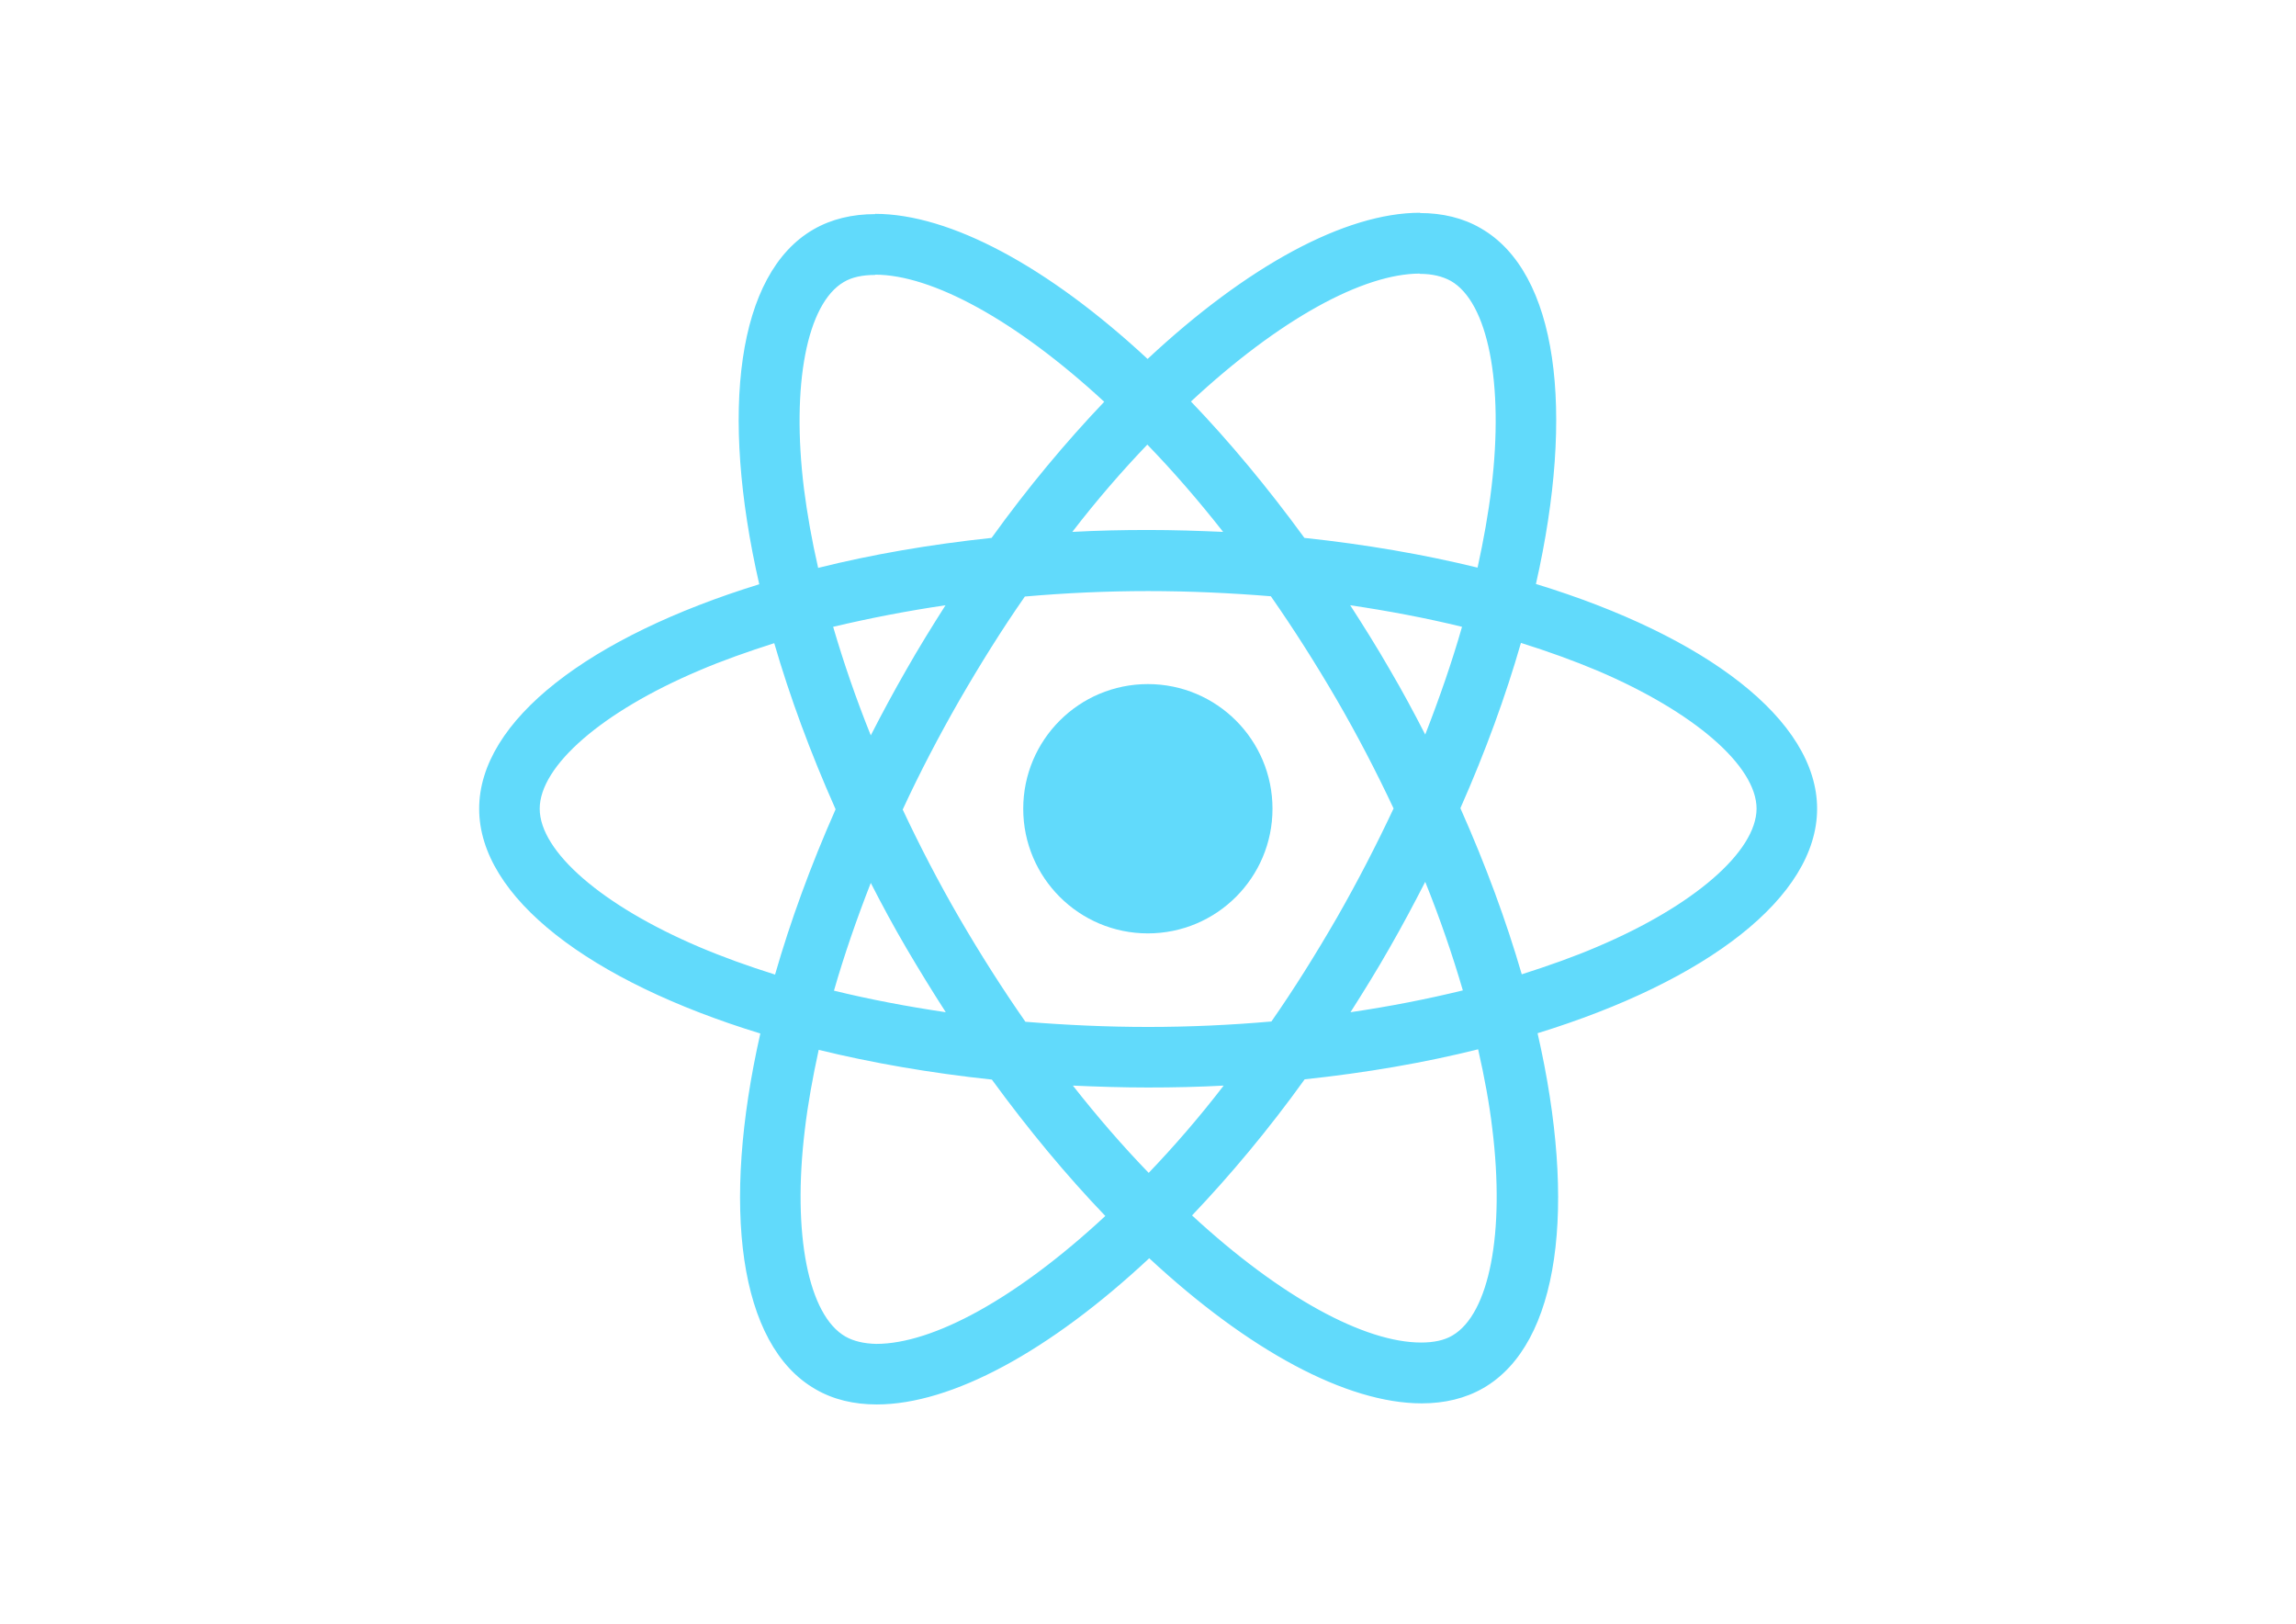
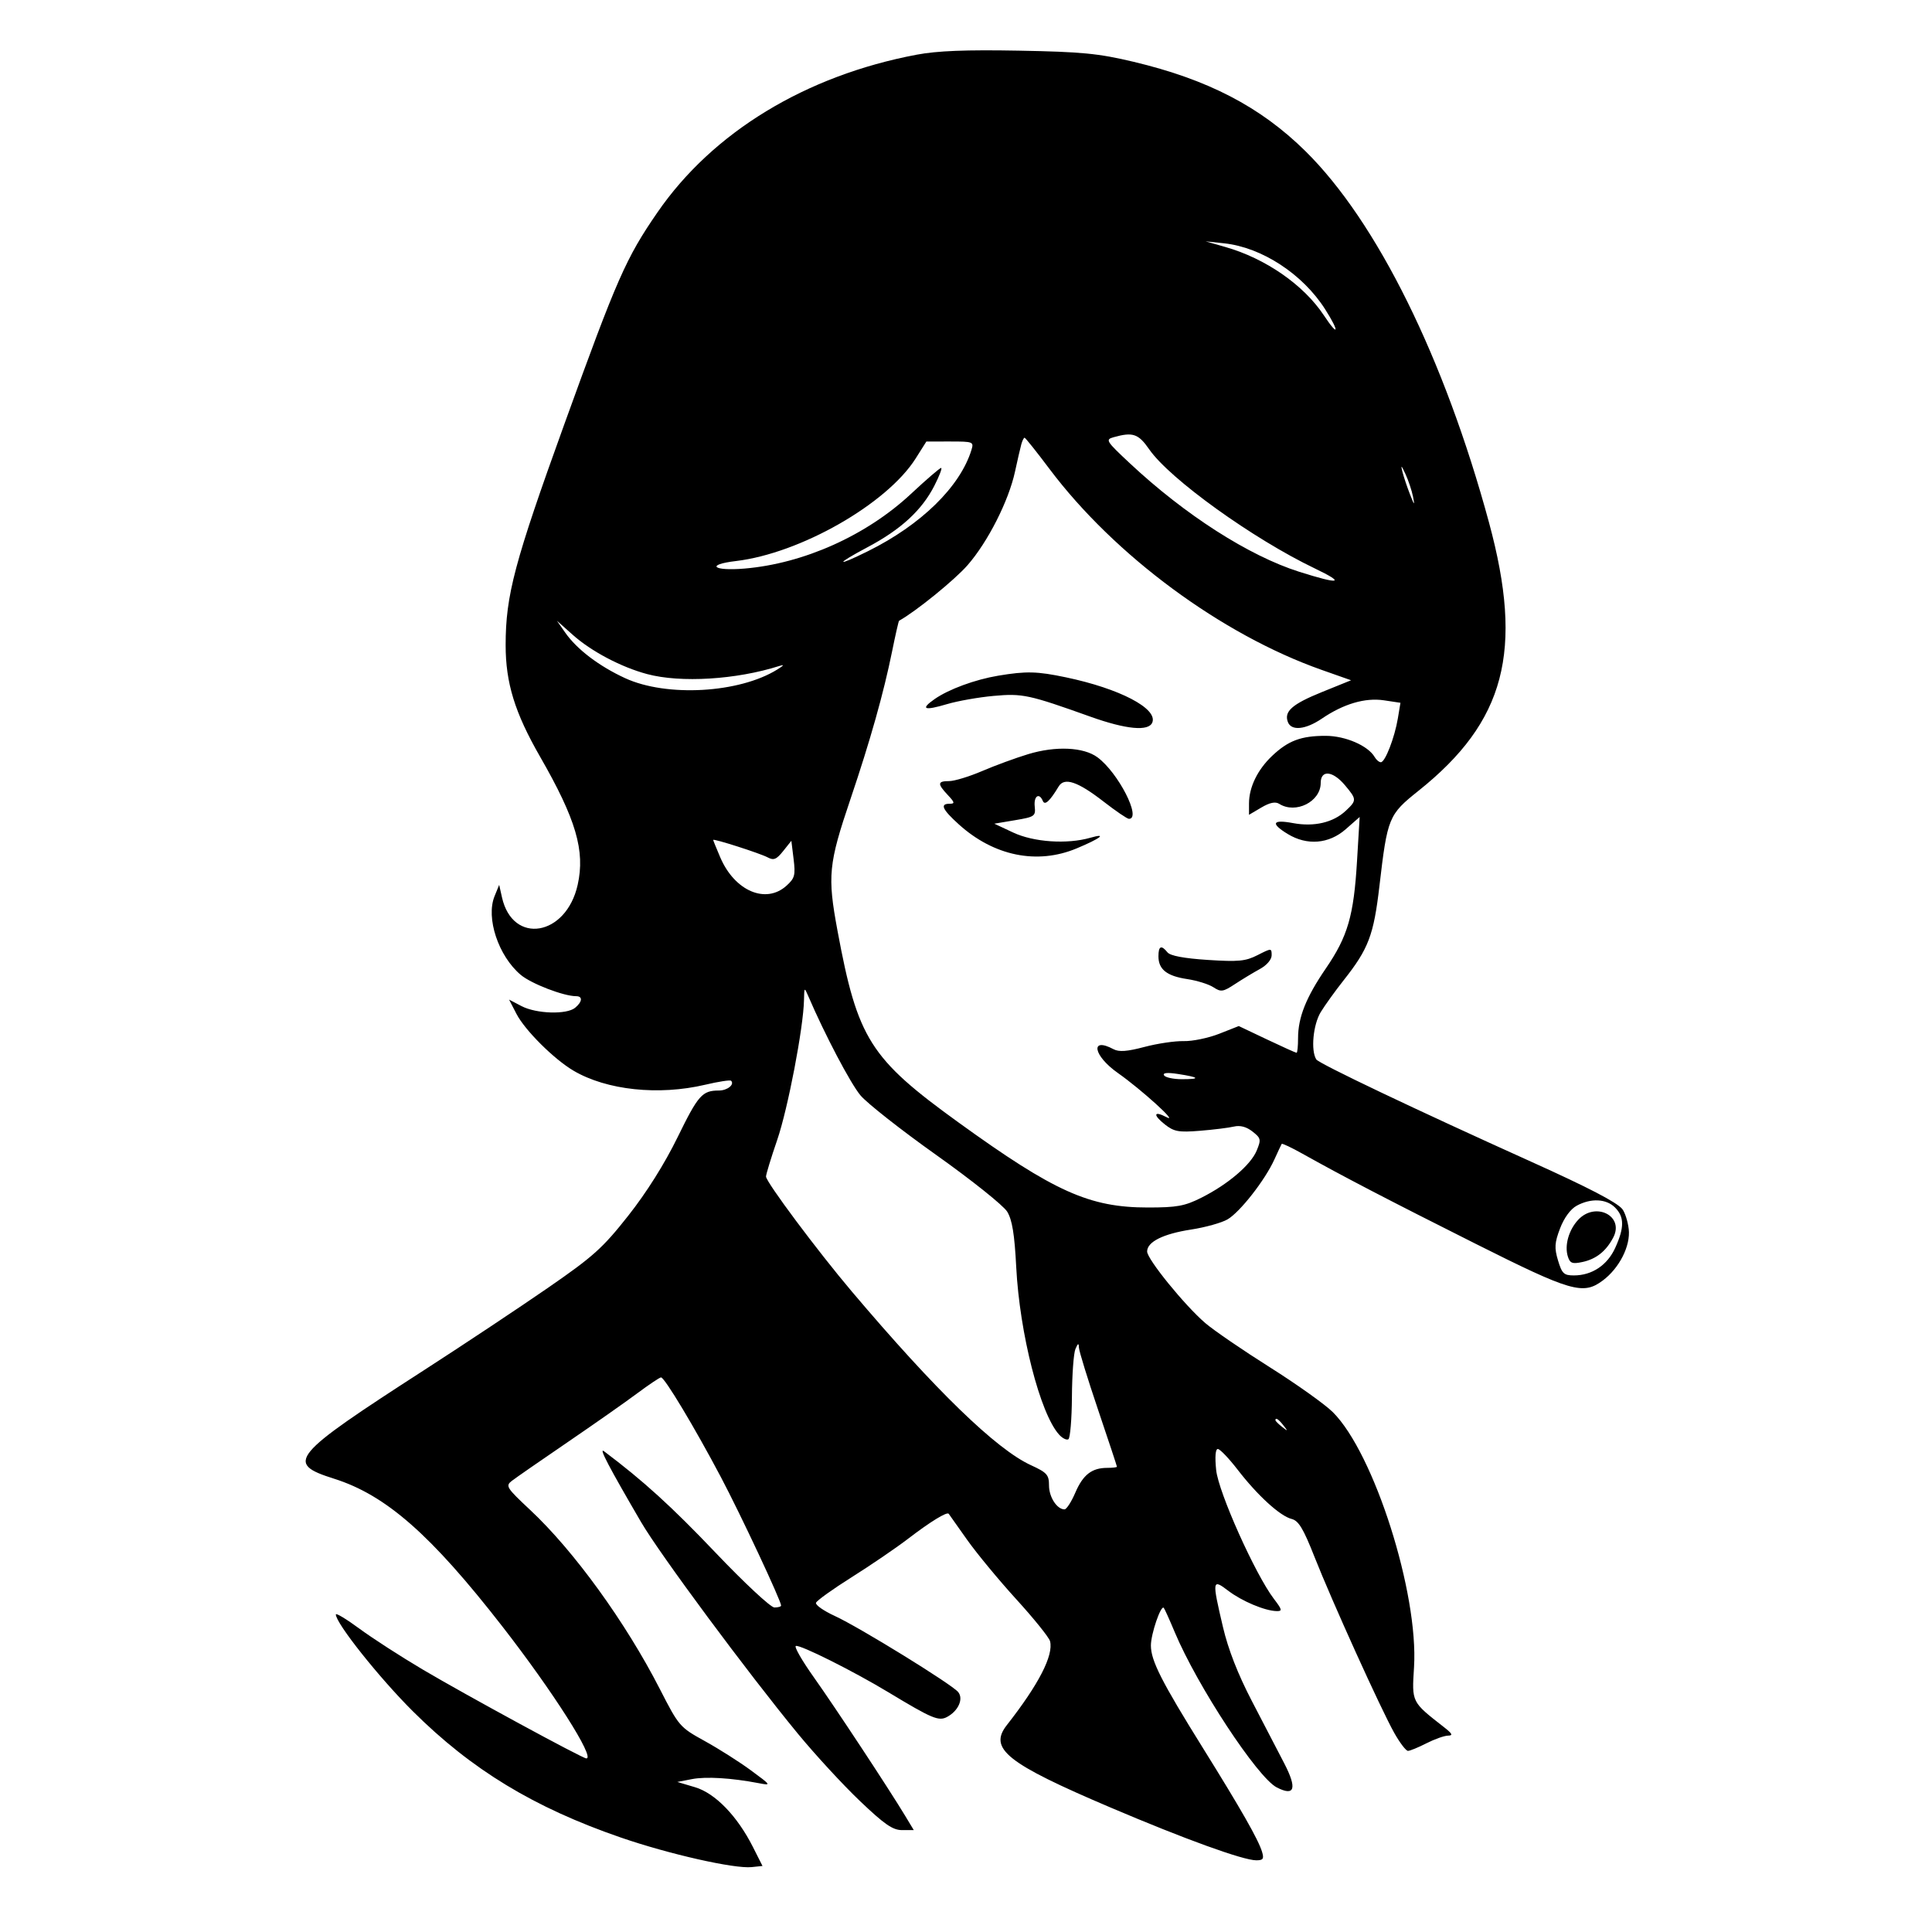
- <svg xmlns="http://www.w3.org/2000/svg" viewBox="0 0 841.9 595.3">
-   <g fill="#61DAFB">
-     <path d="M666.3 296.5c0-32.5-40.7-63.3-103.1-82.4 14.4-63.6 8-114.2-20.2-130.4-6.5-3.8-14.1-5.6-22.4-5.6v22.3c4.6 0 8.3.9 11.4 2.6 13.6 7.8 19.5 37.5 14.9 75.7-1.1 9.4-2.9 19.3-5.1 29.4-19.6-4.8-41-8.5-63.5-10.9-13.5-18.5-27.5-35.3-41.6-50 32.6-30.3 63.2-46.9 84-46.9V78c-27.5 0-63.5 19.6-99.9 53.6-36.4-33.8-72.4-53.2-99.9-53.2v22.3c20.7 0 51.4 16.5 84 46.6-14 14.7-28 31.4-41.3 49.9-22.6 2.4-44 6.1-63.6 11-2.3-10-4-19.7-5.2-29-4.7-38.2 1.1-67.9 14.6-75.8 3-1.8 6.9-2.6 11.5-2.6V78.5c-8.4 0-16 1.8-22.6 5.6-28.1 16.2-34.4 66.7-19.9 130.1-62.2 19.2-102.7 49.9-102.7 82.3 0 32.5 40.7 63.3 103.1 82.4-14.4 63.6-8 114.2 20.2 130.4 6.5 3.8 14.1 5.6 22.5 5.6 27.5 0 63.5-19.6 99.9-53.6 36.4 33.8 72.4 53.2 99.9 53.2 8.4 0 16-1.8 22.6-5.6 28.1-16.2 34.4-66.7 19.9-130.1 62-19.1 102.5-49.9 102.5-82.3zm-130.2-66.7c-3.7 12.9-8.3 26.2-13.5 39.5-4.1-8-8.4-16-13.1-24-4.6-8-9.5-15.8-14.4-23.4 14.2 2.1 27.9 4.7 41 7.9zm-45.8 106.5c-7.8 13.5-15.8 26.3-24.1 38.2-14.9 1.3-30 2-45.2 2-15.1 0-30.2-.7-45-1.9-8.3-11.9-16.4-24.6-24.2-38-7.6-13.1-14.5-26.4-20.8-39.8 6.2-13.4 13.2-26.8 20.7-39.9 7.8-13.5 15.8-26.3 24.1-38.2 14.9-1.3 30-2 45.2-2 15.1 0 30.2.7 45 1.9 8.3 11.9 16.4 24.6 24.2 38 7.6 13.1 14.5 26.4 20.8 39.8-6.3 13.4-13.2 26.8-20.7 39.9zm32.3-13c5.4 13.4 10 26.8 13.8 39.8-13.1 3.2-26.9 5.9-41.2 8 4.9-7.7 9.8-15.6 14.4-23.7 4.6-8 8.9-16.1 13-24.1zM421.2 430c-9.3-9.6-18.6-20.3-27.8-32 9 .4 18.2.7 27.5.7 9.4 0 18.7-.2 27.8-.7-9 11.7-18.3 22.4-27.5 32zm-74.4-58.9c-14.2-2.1-27.9-4.7-41-7.9 3.7-12.9 8.3-26.2 13.5-39.5 4.1 8 8.4 16 13.1 24 4.7 8 9.5 15.8 14.4 23.4zM420.7 163c9.3 9.6 18.6 20.3 27.8 32-9-.4-18.2-.7-27.5-.7-9.4 0-18.7.2-27.8.7 9-11.7 18.3-22.4 27.5-32zm-74 58.9c-4.9 7.7-9.8 15.6-14.4 23.7-4.6 8-8.9 16-13 24-5.4-13.4-10-26.8-13.8-39.8 13.1-3.1 26.9-5.8 41.2-7.9zm-90.5 125.2c-35.4-15.1-58.3-34.9-58.3-50.6 0-15.7 22.9-35.6 58.3-50.6 8.6-3.7 18-7 27.7-10.1 5.7 19.6 13.2 40 22.5 60.9-9.2 20.8-16.6 41.1-22.2 60.6-9.9-3.1-19.3-6.5-28-10.2zM310 490c-13.6-7.8-19.5-37.5-14.9-75.7 1.1-9.4 2.9-19.3 5.1-29.4 19.6 4.8 41 8.5 63.5 10.9 13.5 18.5 27.5 35.3 41.6 50-32.6 30.3-63.2 46.9-84 46.9-4.5-.1-8.3-1-11.3-2.7zm237.2-76.2c4.7 38.2-1.1 67.9-14.6 75.8-3 1.8-6.9 2.6-11.5 2.6-20.7 0-51.4-16.5-84-46.6 14-14.7 28-31.4 41.3-49.9 22.6-2.4 44-6.1 63.6-11 2.3 10.1 4.1 19.8 5.2 29.1zm38.5-66.7c-8.6 3.7-18 7-27.7 10.1-5.7-19.6-13.2-40-22.5-60.9 9.2-20.8 16.6-41.1 22.2-60.6 9.9 3.1 19.3 6.5 28.1 10.2 35.4 15.1 58.3 34.9 58.3 50.6-.1 15.7-23 35.6-58.4 50.6zM320.8 78.4z" />
-     <circle cx="420.9" cy="296.5" r="45.7" />
-     <path d="M520.5 78.1z" />
-   </g>
+ <svg xmlns="http://www.w3.org/2000/svg" viewBox="0 0 512 512" version="1.1">
+   <path d="M 242.922 14.495 C 213.495 20.044, 188.887 35.013, 174.237 56.275 C 165.884 68.399, 163.539 73.729, 149.604 112.277 C 136.330 148.999, 134 157.760, 134 170.960 C 134 180.989, 136.434 188.883, 143.109 200.500 C 152.655 217.115, 155.108 225.471, 153.089 234.493 C 150.037 248.132, 135.872 250.478, 133.030 237.815 L 132.286 234.500 131.063 237.500 C 128.716 243.261, 132.079 253.364, 138.004 258.350 C 140.800 260.703, 149.365 264, 152.682 264 C 154.470 264, 154.343 265.471, 152.416 267.070 C 150.180 268.925, 142.115 268.674, 138.205 266.627 L 134.909 264.902 136.874 268.701 C 139.117 273.038, 146.830 280.713, 152 283.752 C 160.785 288.916, 174.529 290.378, 186.895 287.463 C 190.412 286.634, 193.494 286.161, 193.745 286.411 C 194.737 287.404, 192.751 289, 190.523 289 C 186.101 289, 185.037 290.202, 179.584 301.350 C 176.113 308.448, 171.349 316.023, 166.476 322.195 C 159.698 330.779, 157.255 332.971, 145.160 341.326 C 137.647 346.516, 122.989 356.256, 112.587 362.970 C 76.979 385.954, 75.489 387.744, 88.539 391.875 C 102.282 396.225, 114.197 406.685, 133.110 431 C 146.534 448.259, 157.828 466, 155.390 466 C 154.367 466, 123.465 449.213, 112 442.428 C 106.225 439.011, 98.688 434.143, 95.250 431.610 C 91.813 429.077, 89 427.383, 89 427.845 C 89 430.178, 100.523 444.662, 109.428 453.521 C 124.992 469.006, 141.507 479.030, 164.543 486.973 C 177.292 491.369, 194.612 495.282, 199.194 494.801 L 202.070 494.500 199.548 489.500 C 195.392 481.261, 189.548 475.224, 184.181 473.628 L 179.500 472.236 183.348 471.488 C 187.076 470.764, 193.788 471.166, 201 472.545 C 204.471 473.209, 204.454 473.181, 199 469.162 C 195.975 466.933, 190.466 463.436, 186.759 461.391 C 180.138 457.739, 179.924 457.491, 174.852 447.586 C 165.814 429.938, 152.113 411.012, 140.526 400.174 C 134.200 394.256, 133.904 393.786, 135.646 392.439 C 136.666 391.651, 143.275 387.067, 150.334 382.253 C 157.393 377.439, 165.718 371.599, 168.834 369.277 C 171.950 366.954, 174.804 365.041, 175.175 365.027 C 176.107 364.990, 184.065 378.243, 191.060 391.481 C 196.311 401.418, 207 424.225, 207 425.492 C 207 425.771, 206.203 426, 205.228 426 C 204.248 426, 197.260 419.491, 189.589 411.432 C 177.988 399.244, 170.469 392.409, 160.056 384.585 C 158.605 383.495, 161.353 388.742, 169.899 403.380 C 174.859 411.875, 198.122 443.265, 211.491 459.500 C 216.020 465, 223.382 472.988, 227.852 477.250 C 234.399 483.494, 236.579 485, 239.071 485 L 242.163 485 239.902 481.250 C 235.525 473.994, 221.298 452.411, 215.677 444.501 C 212.550 440.102, 210.405 436.365, 210.910 436.197 C 212.062 435.813, 226.144 442.860, 235.456 448.482 C 247.024 455.465, 248.765 456.196, 250.986 455.007 C 253.978 453.406, 255.402 450.190, 253.914 448.396 C 252.187 446.315, 227.636 431.180, 221.228 428.247 C 218.296 426.905, 216.055 425.334, 216.248 424.756 C 216.440 424.179, 220.723 421.110, 225.766 417.937 C 230.808 414.764, 237.536 410.174, 240.717 407.737 C 246.553 403.266, 250.963 400.560, 251.419 401.169 C 251.556 401.351, 253.730 404.425, 256.252 408 C 258.773 411.575, 264.653 418.690, 269.317 423.811 C 273.982 428.932, 278.010 433.931, 278.269 434.920 C 279.247 438.659, 275.270 446.390, 266.827 457.163 C 261.915 463.429, 266.774 467.294, 294.279 479.002 C 314.073 487.426, 329.464 493, 332.936 493 C 334.751 493, 335.016 492.607, 334.456 490.750 C 333.480 487.517, 328.923 479.518, 318.795 463.256 C 307.809 445.618, 305 440.082, 305 436.073 C 305 433.022, 307.642 425.287, 308.408 426.096 C 308.618 426.318, 309.928 429.218, 311.319 432.540 C 317.265 446.738, 333.221 471.029, 338.342 473.677 C 343.131 476.153, 343.802 473.993, 340.327 467.287 C 338.678 464.104, 334.822 456.683, 331.758 450.795 C 328.047 443.664, 325.489 437.113, 324.094 431.171 C 321.170 418.718, 321.230 418.311, 325.498 421.566 C 329.126 424.333, 335.175 426.880, 338.301 426.956 C 339.887 426.995, 339.803 426.609, 337.601 423.722 C 332.664 417.249, 322.904 395.473, 322.295 389.571 C 321.935 386.081, 322.100 384, 322.738 384 C 323.299 384, 325.659 386.465, 327.983 389.479 C 333.260 396.318, 339.230 401.769, 342.285 402.535 C 344.137 403, 345.388 405.068, 348.331 412.531 C 352.985 424.330, 365.947 452.938, 369.498 459.250 C 370.968 461.863, 372.600 464, 373.125 464 C 373.650 464, 375.844 463.100, 378 462 C 380.156 460.900, 382.726 459.984, 383.710 459.964 C 385.130 459.935, 384.915 459.471, 382.668 457.714 C 374.022 450.954, 374.146 451.202, 374.731 441.836 C 375.955 422.203, 364.148 385.112, 353.209 374.228 C 351.148 372.177, 343.621 366.817, 336.481 362.316 C 329.342 357.815, 321.662 352.556, 319.416 350.630 C 313.978 345.967, 304 333.690, 304 331.662 C 304 329.103, 308.242 326.985, 315.652 325.843 C 319.419 325.263, 323.767 324.048, 325.316 323.144 C 328.609 321.221, 335.228 312.764, 337.709 307.308 C 338.661 305.214, 339.540 303.339, 339.661 303.143 C 339.782 302.946, 342.271 304.123, 345.191 305.758 C 355.802 311.701, 367.966 318.028, 391 329.589 C 416.361 342.317, 419.516 343.233, 424.707 339.383 C 429.143 336.094, 432.154 330.146, 431.629 325.711 C 431.382 323.627, 430.604 321.227, 429.900 320.379 C 428.417 318.593, 420.842 314.659, 406 307.968 C 375.126 294.049, 349.535 281.869, 348.829 280.758 C 347.335 278.404, 347.985 271.538, 350.018 268.203 C 351.123 266.390, 353.854 262.596, 356.086 259.772 C 362.678 251.433, 364.039 247.847, 365.562 234.815 C 367.685 216.636, 367.990 215.891, 375.875 209.600 C 398.916 191.216, 403.833 172.552, 394.608 138.500 C 382.815 94.972, 364.893 58.714, 345.938 40.041 C 333.991 28.271, 320.092 21.054, 300.330 16.358 C 291.078 14.159, 286.659 13.732, 270 13.425 C 255.963 13.167, 248.377 13.466, 242.922 14.495 M 324.749 65.459 C 335.394 68.500, 345.505 75.518, 350.835 83.564 C 354.761 89.492, 355.058 88.052, 351.168 81.946 C 345.231 72.625, 334.387 65.547, 324.419 64.483 L 319.500 63.959 324.749 65.459 M 295.123 115.866 C 292.874 116.496, 293.106 116.870, 299.430 122.785 C 314.058 136.469, 330.957 147.293, 344.302 151.526 C 355.118 154.956, 356.730 154.616, 348.455 150.651 C 332.047 142.787, 309.996 126.931, 304.560 119.086 C 301.684 114.936, 300.220 114.437, 295.123 115.866 M 270.655 117.750 C 270.391 118.713, 269.639 121.975, 268.984 125 C 267.305 132.756, 261.779 143.643, 256.402 149.791 C 252.965 153.719, 242.723 162.029, 238.266 164.505 C 238.137 164.577, 237.309 168.205, 236.425 172.568 C 234.185 183.633, 230.632 196.247, 225.388 211.749 C 219.552 229.001, 219.245 232.108, 221.946 246.650 C 227.278 275.353, 230.523 280.491, 254.079 297.508 C 279.441 315.832, 288.732 320, 304.210 320 C 311.894 320, 313.962 319.622, 318.354 317.416 C 325.405 313.875, 331.457 308.726, 333.028 304.932 C 334.245 301.993, 334.166 301.628, 331.920 299.864 C 330.318 298.606, 328.655 298.163, 327 298.554 C 325.625 298.880, 321.575 299.381, 318 299.669 C 312.342 300.123, 311.137 299.905, 308.697 297.982 C 305.456 295.427, 305.742 294.262, 309.164 296.075 C 312.533 297.860, 302.459 288.718, 296.250 284.356 C 289.728 279.774, 288.794 274.678, 295.094 278.050 C 296.536 278.822, 298.711 278.662, 303.279 277.451 C 306.700 276.543, 311.389 275.848, 313.698 275.906 C 316.006 275.965, 320.234 275.090, 323.092 273.964 L 328.289 271.915 335.748 275.458 C 339.851 277.406, 343.386 279, 343.604 279 C 343.822 279, 344 277.257, 344 275.126 C 344 269.622, 346.117 264.309, 351.366 256.642 C 357.173 248.160, 358.757 242.706, 359.624 228.199 L 360.323 216.509 356.627 219.755 C 352.170 223.668, 346.383 224.141, 341.250 221.011 C 336.636 218.198, 337.175 217.104, 342.667 218.130 C 348.242 219.172, 353.322 217.986, 356.641 214.867 C 359.586 212.101, 359.577 211.840, 356.411 208.077 C 353.182 204.239, 350 203.953, 350 207.500 C 350 212.451, 343.372 215.785, 339.010 213.027 C 337.983 212.378, 336.509 212.682, 334.260 214.009 L 331 215.933 331 212.934 C 331 208.623, 333.256 203.979, 337.131 200.311 C 341.399 196.272, 344.800 194.999, 351.315 195.004 C 356.536 195.008, 362.554 197.611, 364.300 200.621 C 364.740 201.379, 365.478 202, 365.941 202 C 367.070 202, 369.597 195.480, 370.447 190.374 L 371.134 186.247 366.777 185.594 C 361.770 184.843, 356.071 186.521, 350.293 190.447 C 345.997 193.366, 342.226 193.751, 341.309 191.364 C 340.226 188.540, 342.427 186.600, 350.362 183.389 L 358.050 180.277 350.275 177.536 C 323.739 168.179, 295.373 147.234, 278.107 124.250 C 274.699 119.713, 271.736 116, 271.522 116 C 271.309 116, 270.919 116.787, 270.655 117.750 M 242.664 121.492 C 235.043 133.555, 212.069 146.665, 195.008 148.685 C 186.935 149.642, 188.938 151.383, 197.298 150.677 C 213.021 149.348, 229.628 141.894, 241.435 130.867 C 245.479 127.090, 249.069 124, 249.411 124 C 249.754 124, 248.940 126.138, 247.603 128.750 C 244.287 135.231, 238.749 140.324, 229.923 145.008 C 221.272 149.599, 221.359 150.366, 230.041 146.058 C 244.126 139.070, 254.439 128.979, 257.441 119.250 C 258.110 117.081, 257.908 117, 251.817 117.002 L 245.500 117.004 242.664 121.492 M 371.653 125 C 372.001 126.375, 372.903 129.075, 373.658 131 C 374.832 133.995, 374.948 134.083, 374.461 131.610 C 374.148 130.021, 373.246 127.321, 372.456 125.610 C 371.376 123.271, 371.177 123.120, 371.653 125 M 149.812 167.681 C 152.894 172.085, 158.760 176.540, 165.664 179.719 C 176.682 184.791, 195.928 183.694, 206 177.419 C 207.779 176.311, 207.923 176.045, 206.500 176.498 C 195.123 180.118, 180.398 181.019, 171.500 178.639 C 164.594 176.791, 156.716 172.632, 151.758 168.215 L 147.587 164.500 149.812 167.681 M 264.528 179.066 C 258.397 180.092, 251.413 182.660, 247.692 185.258 C 243.810 187.968, 244.881 188.410, 250.960 186.604 C 253.797 185.762, 259.354 184.780, 263.309 184.422 C 270.977 183.729, 272.615 184.080, 289 189.936 C 298.493 193.328, 304.450 193.876, 305.383 191.443 C 306.800 187.752, 296.704 182.485, 282.500 179.504 C 274.818 177.892, 271.970 177.822, 264.528 179.066 M 272.500 199.852 C 269.200 200.851, 263.701 202.868, 260.280 204.334 C 256.859 205.800, 252.922 207, 251.530 207 C 248.434 207, 248.367 207.697, 251.174 210.686 C 253.021 212.651, 253.096 213, 251.674 213 C 249.027 213, 249.686 214.484, 254.110 218.481 C 263.390 226.864, 274.857 229.200, 285.315 224.837 C 291.650 222.193, 293.591 220.683, 288.939 222.017 C 282.779 223.784, 273.949 223.185, 268.500 220.630 L 263.500 218.286 269 217.362 C 274.200 216.488, 274.484 216.290, 274.212 213.719 C 273.921 210.966, 275.397 209.953, 276.354 212.250 C 276.889 213.535, 278.186 212.355, 280.551 208.428 C 282.070 205.907, 285.605 207.104, 292.533 212.484 C 295.732 214.968, 298.721 217, 299.175 217 C 302.615 217, 296.330 204.719, 290.824 200.682 C 287.141 197.982, 279.783 197.648, 272.500 199.852 M 189 222.590 C 189 222.724, 189.848 224.813, 190.885 227.231 C 194.694 236.117, 202.931 239.654, 208.396 234.750 C 210.622 232.753, 210.837 231.956, 210.312 227.659 L 209.719 222.819 207.552 225.538 C 205.770 227.772, 205.037 228.071, 203.442 227.214 C 201.436 226.138, 189 222.155, 189 222.590 M 307 253.429 C 307 256.900, 309.214 258.655, 314.617 259.465 C 317.211 259.854, 320.335 260.828, 321.558 261.630 C 323.570 262.948, 324.115 262.869, 327.277 260.794 C 329.199 259.532, 332.173 257.733, 333.886 256.797 C 335.715 255.796, 337 254.293, 337 253.154 C 337 251.244, 336.946 251.243, 333.279 253.112 C 330.085 254.741, 328.210 254.921, 320.029 254.387 C 313.759 253.978, 310.120 253.292, 309.390 252.382 C 307.761 250.354, 307 250.687, 307 253.429 M 213.067 265 C 212.926 272.306, 208.804 293.835, 205.961 302.113 C 204.333 306.856, 203 311.214, 203 311.797 C 203 313.234, 216.625 331.487, 225.721 342.238 C 247.903 368.452, 264.005 384.068, 273.204 388.288 C 277.467 390.244, 278 390.842, 278 393.673 C 278 396.744, 280.113 400, 282.107 400 C 282.637 400, 283.926 398.007, 284.970 395.570 C 287.007 390.817, 289.349 389, 293.434 389 C 294.845 389, 296 388.862, 296 388.693 C 296 388.524, 293.750 381.731, 291 373.599 C 288.250 365.466, 285.968 358.067, 285.930 357.156 C 285.874 355.847, 285.679 355.919, 285 357.500 C 284.527 358.600, 284.109 364.311, 284.070 370.191 C 284.032 376.071, 283.610 381.123, 283.134 381.417 C 282.657 381.712, 281.549 381.160, 280.672 380.190 C 275.645 374.635, 270.212 353.400, 269.309 335.774 C 268.863 327.078, 268.245 323.288, 266.918 321.105 C 265.933 319.486, 257.496 312.743, 248.169 306.120 C 238.842 299.497, 229.783 292.373, 228.037 290.289 C 225.388 287.126, 218.554 274.135, 214.208 264 C 213.168 261.576, 213.133 261.606, 213.067 265 M 308.485 284.976 C 308.833 285.539, 310.966 286, 313.226 286 C 318.276 286, 317.891 285.491, 312.176 284.616 C 309.327 284.179, 308.068 284.302, 308.485 284.976 M 417.838 319.526 C 416.211 320.409, 414.501 322.739, 413.440 325.519 C 411.978 329.347, 411.891 330.693, 412.892 334.033 C 413.935 337.514, 414.449 338, 417.090 338 C 421.904 338, 425.965 335.291, 428.057 330.684 C 430.500 325.301, 430.485 322.485, 428 320 C 425.668 317.668, 421.608 317.478, 417.838 319.526 M 418.248 323.250 C 415.731 325.947, 414.568 330.063, 415.496 332.988 C 416.067 334.785, 416.671 335.015, 419.337 334.449 C 423.016 333.668, 425.658 331.562, 427.551 327.901 C 430.491 322.217, 422.802 318.372, 418.248 323.250 M 338 376.378 C 338 376.585, 338.788 377.373, 339.750 378.128 C 341.336 379.371, 341.371 379.336, 340.128 377.750 C 338.821 376.084, 338 375.555, 338 376.378" stroke="none" fill="black" fill-rule="evenodd" />
</svg>
